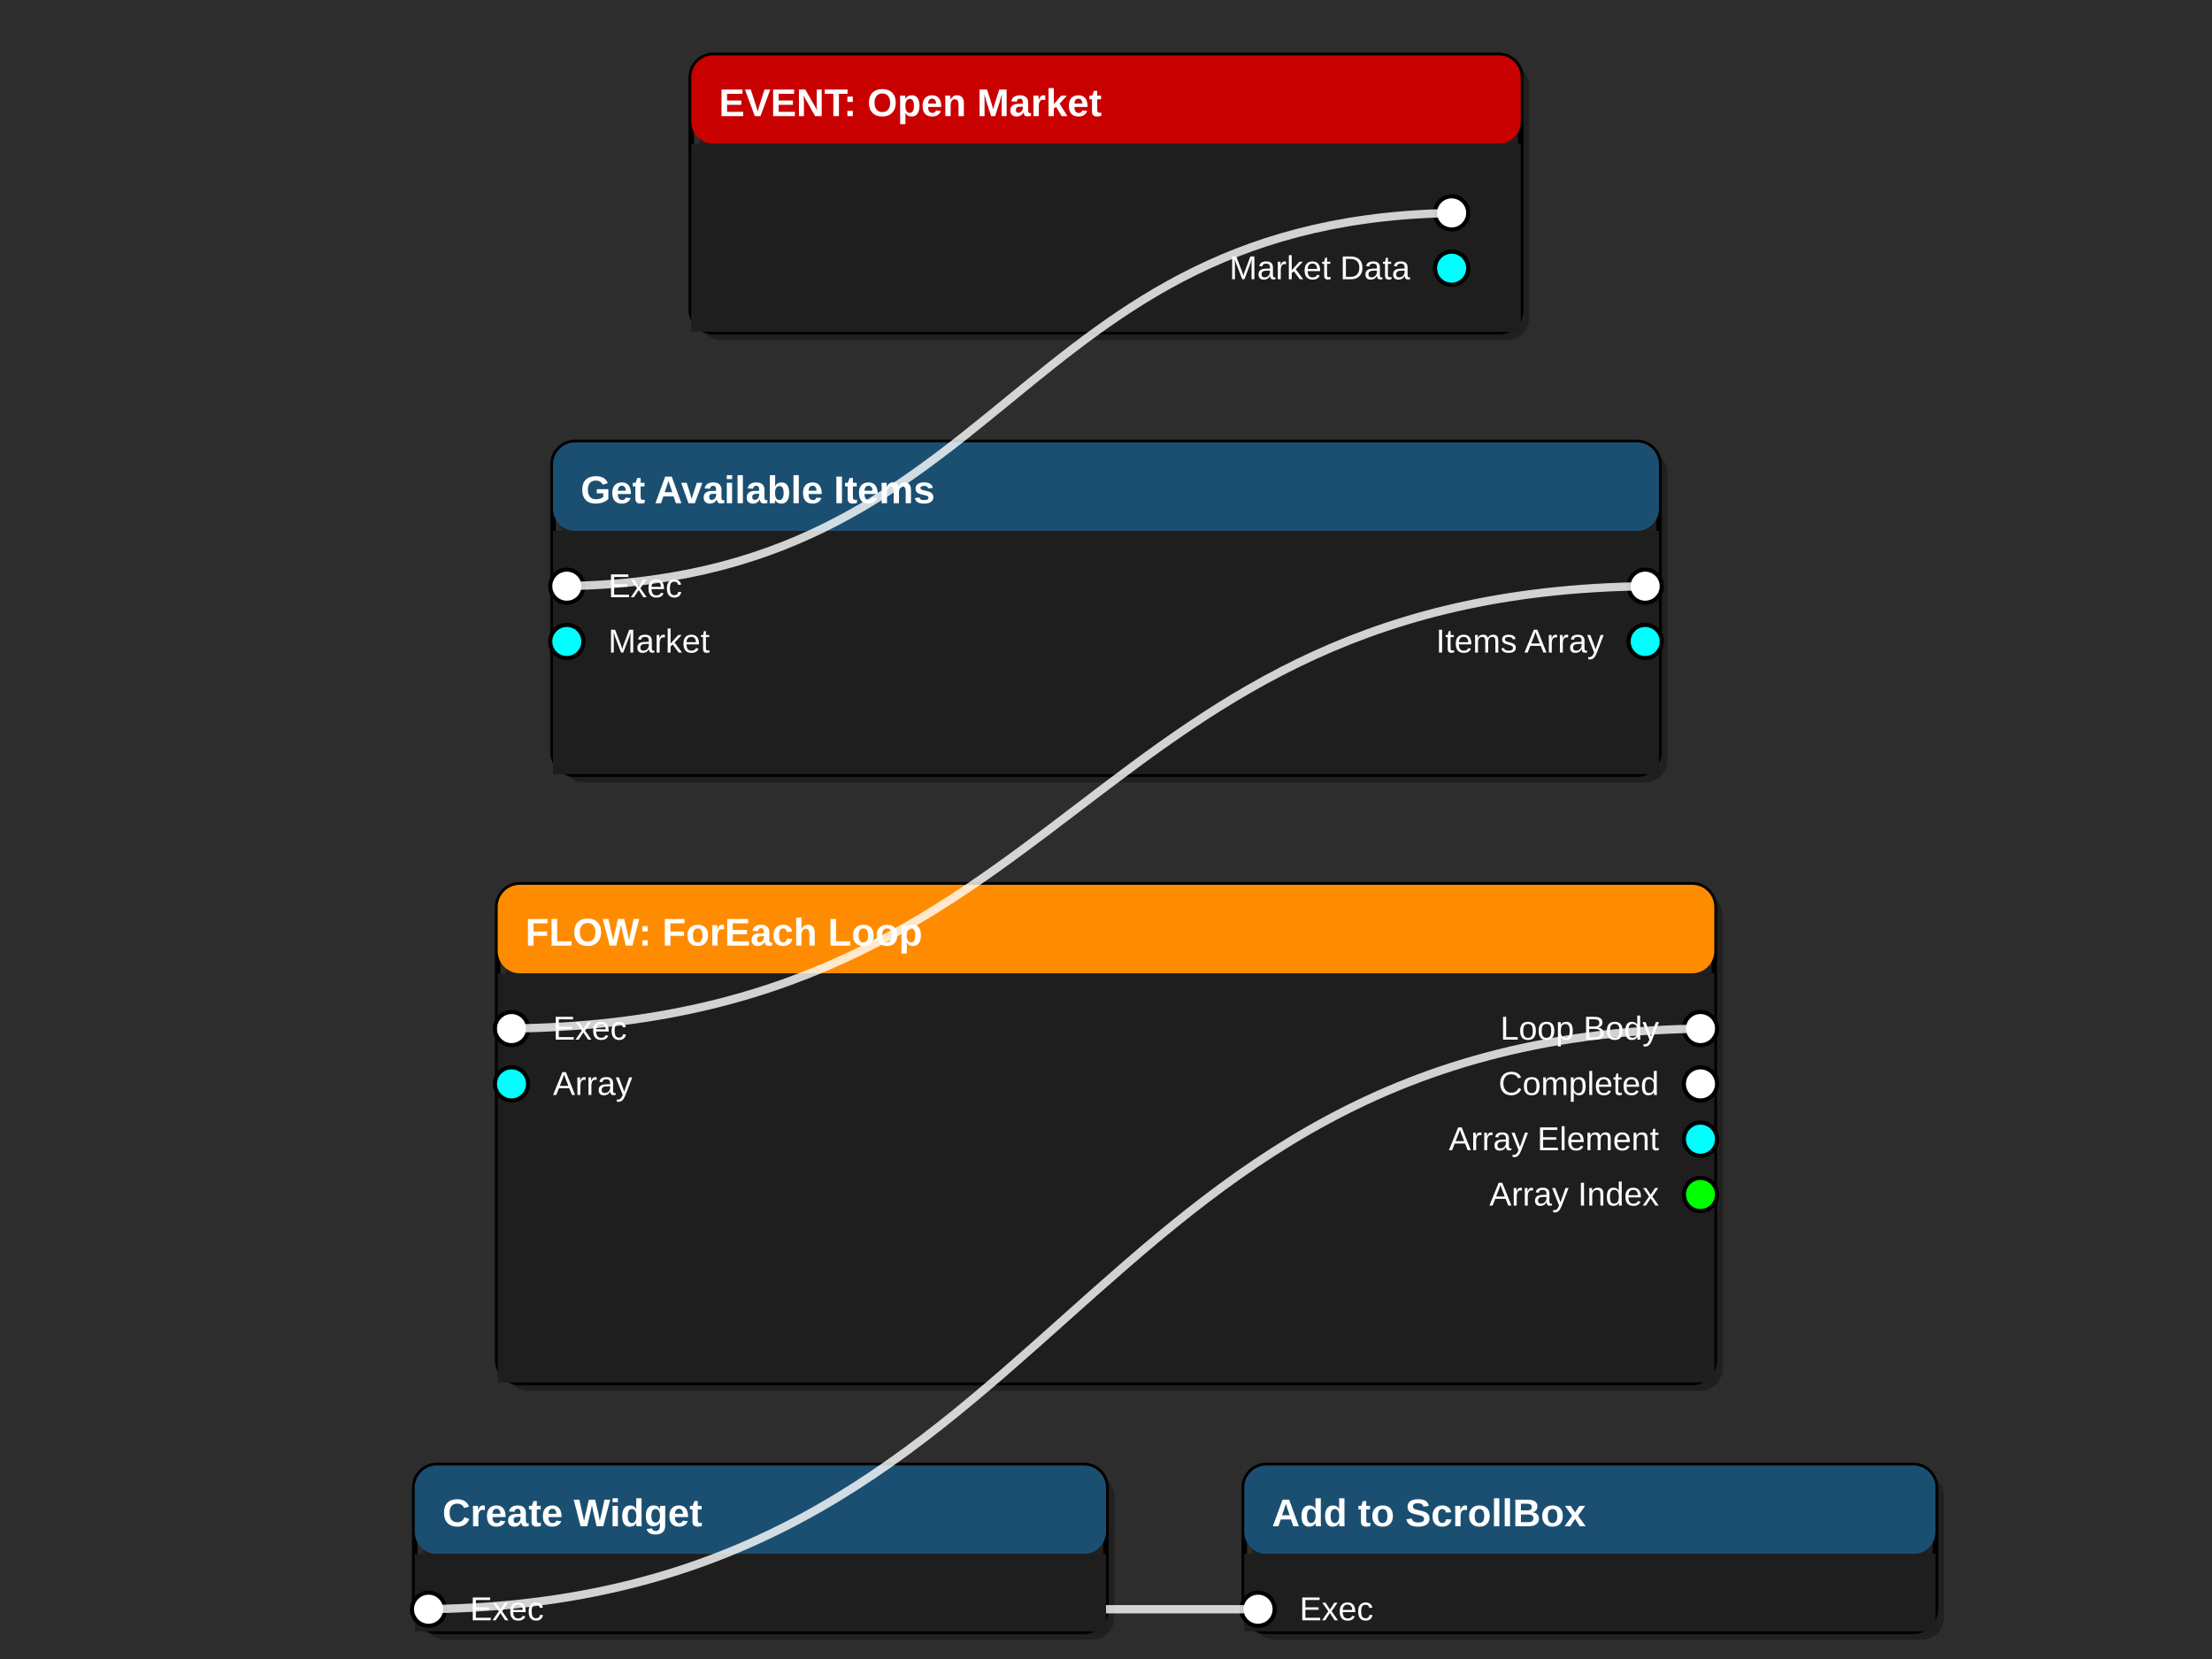
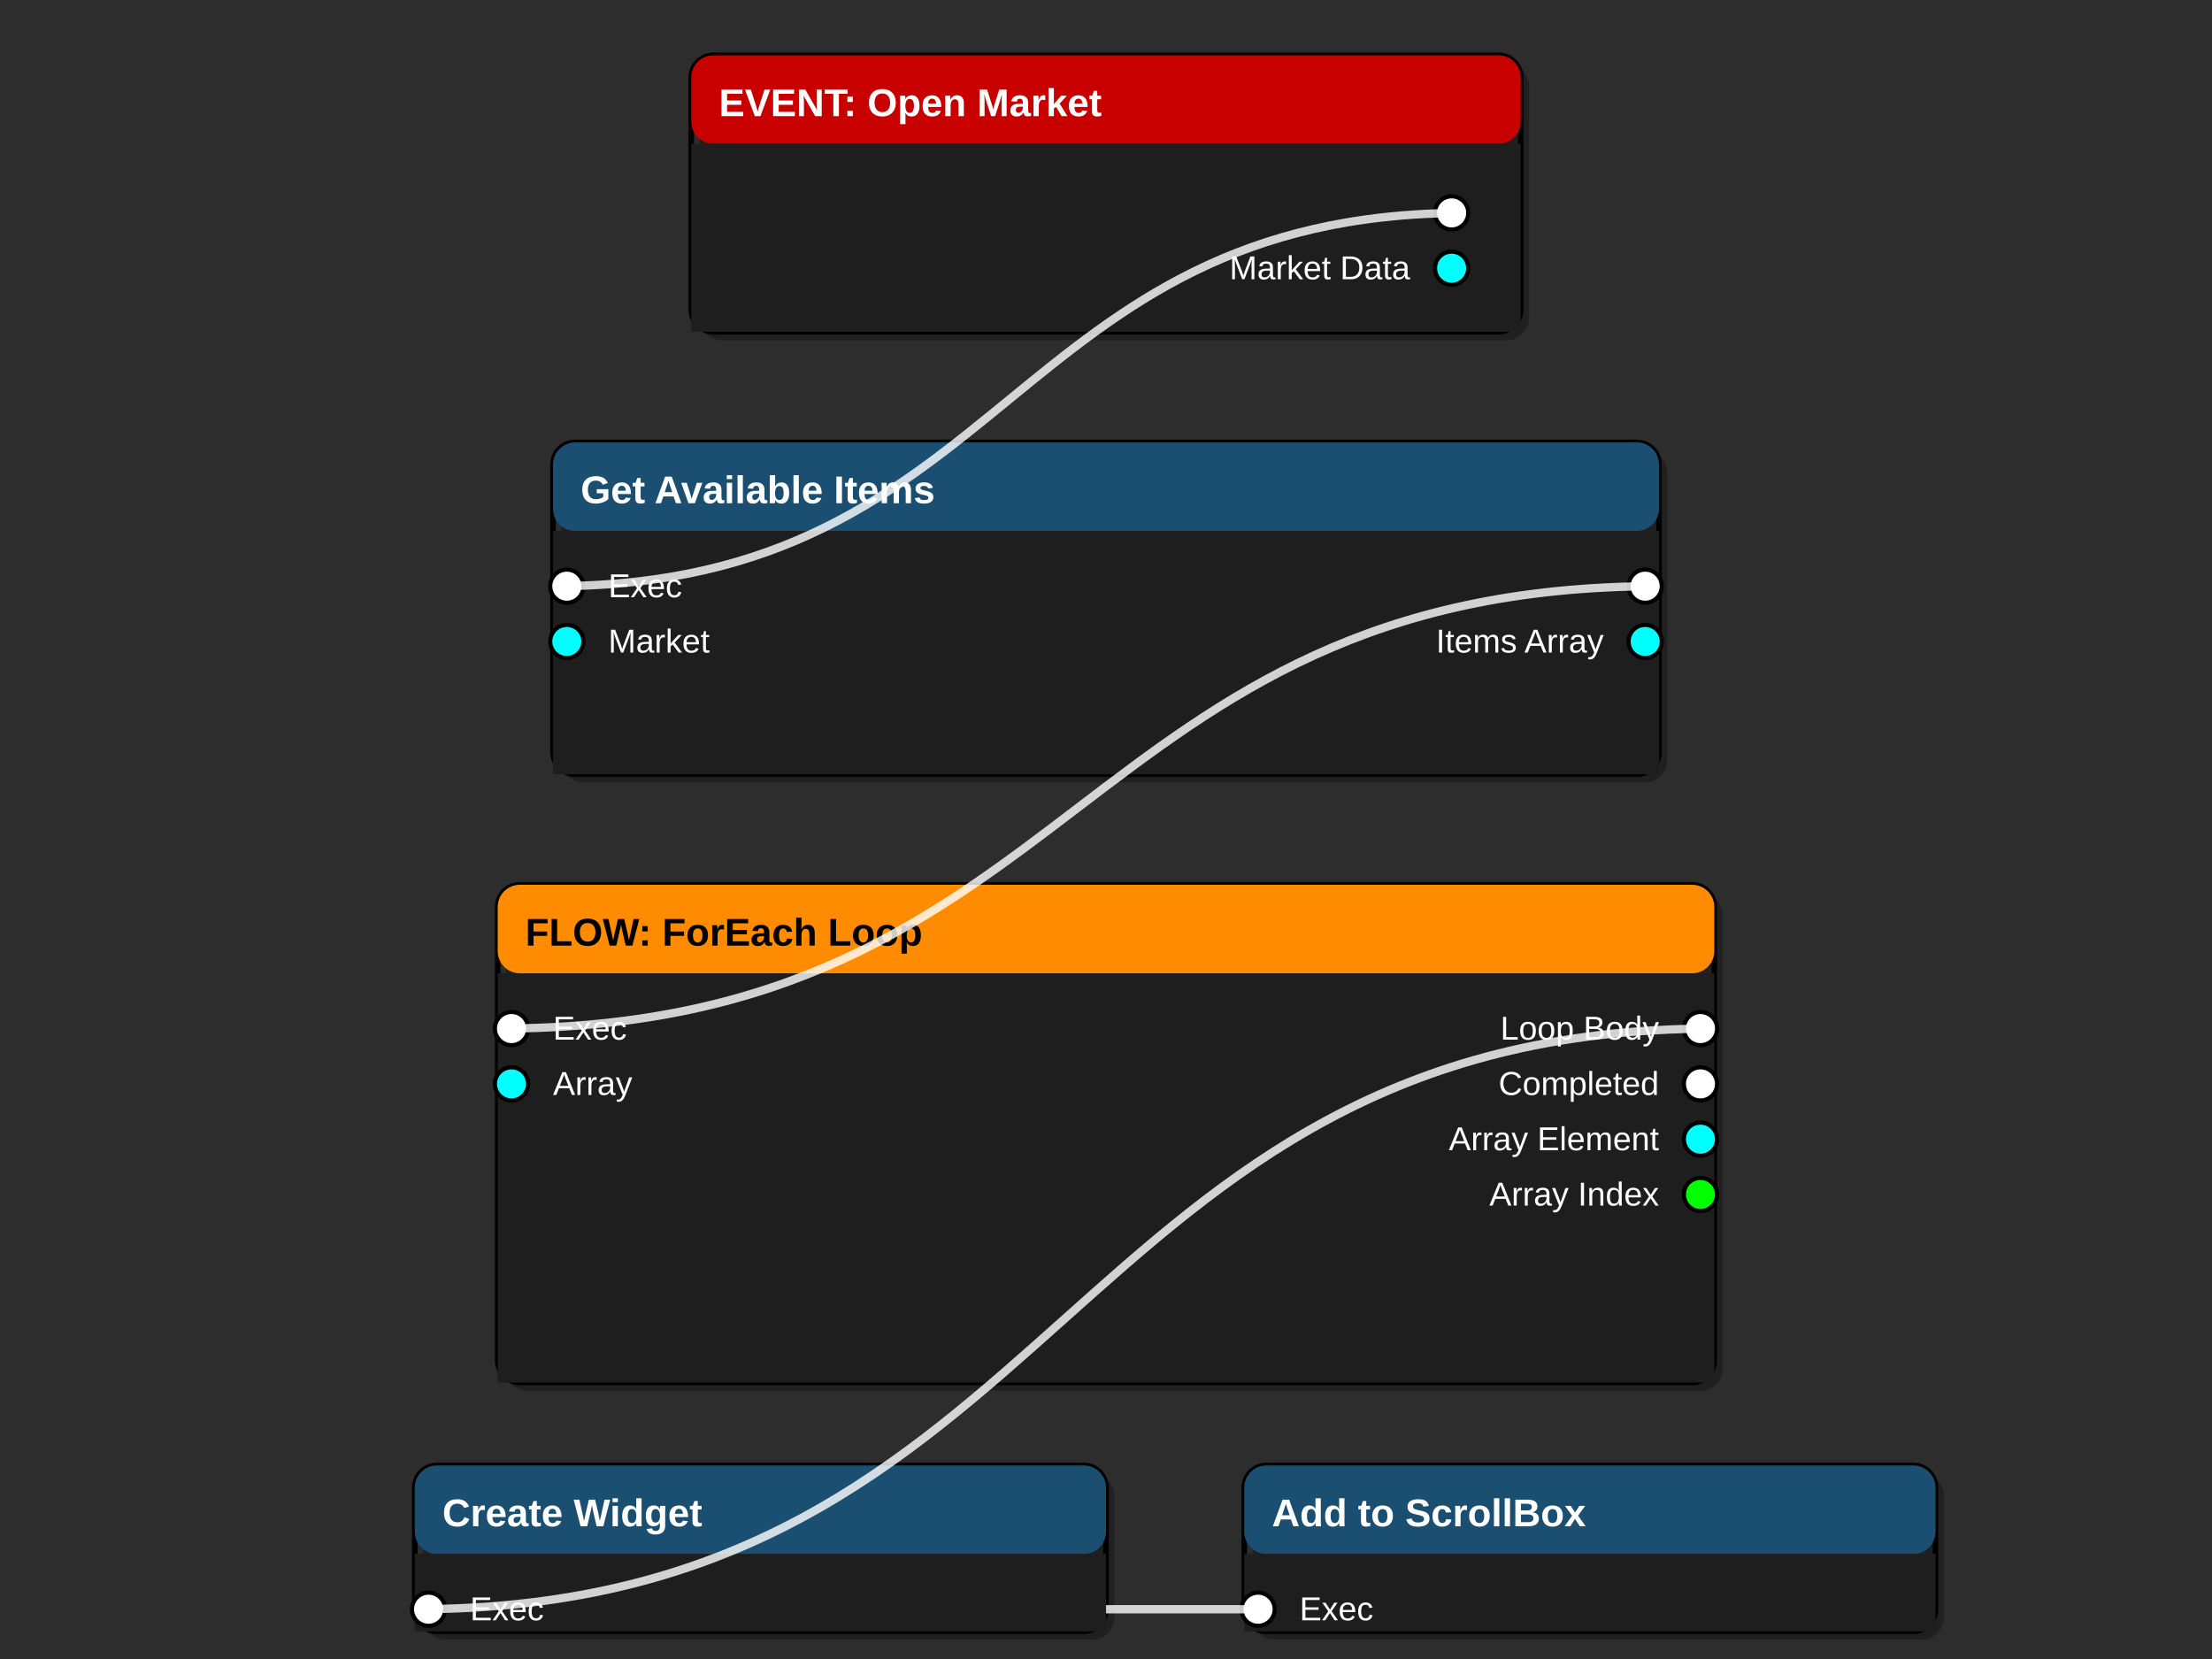
<svg xmlns="http://www.w3.org/2000/svg" width="800" height="600" viewBox="0 0 800 600">
  <rect width="800" height="600" fill="#2D2D2D" />
  <rect x="253" y="23" width="300" height="100" rx="8" fill="#000000" opacity="0.3" />
  <rect x="250" y="20" width="300" height="100" rx="8" fill="none" stroke="#000000" stroke-width="2" />
  <rect x="250" y="20" width="300" height="32" rx="8" fill="#C80000" />
  <text x="260" y="42" fill="#FFFFFF" font-family="Arial, sans-serif" font-size="14" font-weight="bold">EVENT: Open Market</text>
  <rect x="250" y="52" width="300" height="68" fill="#1E1E1E" />
  <circle cx="525" cy="77" r="6" fill="#FFFFFF" stroke="#000000" stroke-width="1.5" />
  <text x="510" y="81" fill="#FFFFFF" font-family="Arial, sans-serif" font-size="12" text-anchor="end" />
  <circle cx="525" cy="97" r="6" fill="#00FFFF" stroke="#000000" stroke-width="1.5" />
  <text x="510" y="101" fill="#FFFFFF" font-family="Arial, sans-serif" font-size="12" text-anchor="end">Market Data</text>
  <rect x="203" y="163" width="400" height="120" rx="8" fill="#000000" opacity="0.3" />
  <rect x="200" y="160" width="400" height="120" rx="8" fill="none" stroke="#000000" stroke-width="2" />
  <rect x="200" y="160" width="400" height="32" rx="8" fill="#1B4F72" />
  <text x="210" y="182" fill="#FFFFFF" font-family="Arial, sans-serif" font-size="14" font-weight="bold">Get Available Items</text>
  <rect x="200" y="192" width="400" height="88" fill="#1E1E1E" />
  <circle cx="205" cy="212" r="6" fill="#FFFFFF" stroke="#000000" stroke-width="1.5" />
  <text x="220" y="216" fill="#FFFFFF" font-family="Arial, sans-serif" font-size="12" text-anchor="start">Exec</text>
  <circle cx="205" cy="232" r="6" fill="#00FFFF" stroke="#000000" stroke-width="1.5" />
  <text x="220" y="236" fill="#FFFFFF" font-family="Arial, sans-serif" font-size="12" text-anchor="start">Market</text>
  <circle cx="595" cy="212" r="6" fill="#FFFFFF" stroke="#000000" stroke-width="1.5" />
  <text x="580" y="216" fill="#FFFFFF" font-family="Arial, sans-serif" font-size="12" text-anchor="end" />
  <circle cx="595" cy="232" r="6" fill="#00FFFF" stroke="#000000" stroke-width="1.5" />
  <text x="580" y="236" fill="#FFFFFF" font-family="Arial, sans-serif" font-size="12" text-anchor="end">Items Array</text>
  <rect x="183" y="323" width="440" height="180" rx="8" fill="#000000" opacity="0.3" />
  <rect x="180" y="320" width="440" height="180" rx="8" fill="none" stroke="#000000" stroke-width="2" />
  <rect x="180" y="320" width="440" height="32" rx="8" fill="#FF8C00" />
-   <text x="190" y="342" fill="#FFFFFF" font-family="Arial, sans-serif" font-size="14" font-weight="bold">FLOW: ForEach Loop</text>
+   <text x="190" y="342" fill="#000000" font-family="Arial, sans-serif" font-size="14" font-weight="bold">FLOW: ForEach Loop</text>
  <rect x="180" y="352" width="440" height="148" fill="#1E1E1E" />
  <circle cx="185" cy="372" r="6" fill="#FFFFFF" stroke="#000000" stroke-width="1.5" />
  <text x="200" y="376" fill="#FFFFFF" font-family="Arial, sans-serif" font-size="12" text-anchor="start">Exec</text>
  <circle cx="185" cy="392" r="6" fill="#00FFFF" stroke="#000000" stroke-width="1.5" />
  <text x="200" y="396" fill="#FFFFFF" font-family="Arial, sans-serif" font-size="12" text-anchor="start">Array</text>
  <circle cx="615" cy="372" r="6" fill="#FFFFFF" stroke="#000000" stroke-width="1.5" />
  <text x="600" y="376" fill="#FFFFFF" font-family="Arial, sans-serif" font-size="12" text-anchor="end">Loop Body</text>
  <circle cx="615" cy="392" r="6" fill="#FFFFFF" stroke="#000000" stroke-width="1.5" />
  <text x="600" y="396" fill="#FFFFFF" font-family="Arial, sans-serif" font-size="12" text-anchor="end">Completed</text>
  <circle cx="615" cy="412" r="6" fill="#00FFFF" stroke="#000000" stroke-width="1.5" />
  <text x="600" y="416" fill="#FFFFFF" font-family="Arial, sans-serif" font-size="12" text-anchor="end">Array Element</text>
  <circle cx="615" cy="432" r="6" fill="#00FF00" stroke="#000000" stroke-width="1.5" />
  <text x="600" y="436" fill="#FFFFFF" font-family="Arial, sans-serif" font-size="12" text-anchor="end">Array Index</text>
  <rect x="153" y="533" width="250" height="60" rx="8" fill="#000000" opacity="0.3" />
  <rect x="150" y="530" width="250" height="60" rx="8" fill="none" stroke="#000000" stroke-width="2" />
  <rect x="150" y="530" width="250" height="32" rx="8" fill="#1B4F72" />
  <text x="160" y="552" fill="#FFFFFF" font-family="Arial, sans-serif" font-size="14" font-weight="bold">Create Widget</text>
  <rect x="150" y="562" width="250" height="28" fill="#1E1E1E" />
  <circle cx="155" cy="582" r="6" fill="#FFFFFF" stroke="#000000" stroke-width="1.5" />
  <text x="170" y="586" fill="#FFFFFF" font-family="Arial, sans-serif" font-size="12" text-anchor="start">Exec</text>
  <rect x="453" y="533" width="250" height="60" rx="8" fill="#000000" opacity="0.3" />
  <rect x="450" y="530" width="250" height="60" rx="8" fill="none" stroke="#000000" stroke-width="2" />
  <rect x="450" y="530" width="250" height="32" rx="8" fill="#1B4F72" />
  <text x="460" y="552" fill="#FFFFFF" font-family="Arial, sans-serif" font-size="14" font-weight="bold">Add to ScrollBox</text>
  <rect x="450" y="562" width="250" height="28" fill="#1E1E1E" />
  <circle cx="455" cy="582" r="6" fill="#FFFFFF" stroke="#000000" stroke-width="1.5" />
  <text x="470" y="586" fill="#FFFFFF" font-family="Arial, sans-serif" font-size="12" text-anchor="start">Exec</text>
  <path d="M 530 77 C 365.0 77, 365.0 212, 200 212" stroke="#FFFFFF" stroke-width="3" fill="none" opacity="0.8" />
  <path d="M 600 212 C 390.0 212, 390.0 372, 180 372" stroke="#FFFFFF" stroke-width="3" fill="none" opacity="0.8" />
  <path d="M 620 372 C 385.0 372, 385.0 582, 150 582" stroke="#FFFFFF" stroke-width="3" fill="none" opacity="0.8" />
  <path d="M 400 582 C 425.0 582, 425.0 582, 450 582" stroke="#FFFFFF" stroke-width="3" fill="none" opacity="0.8" />
</svg>
